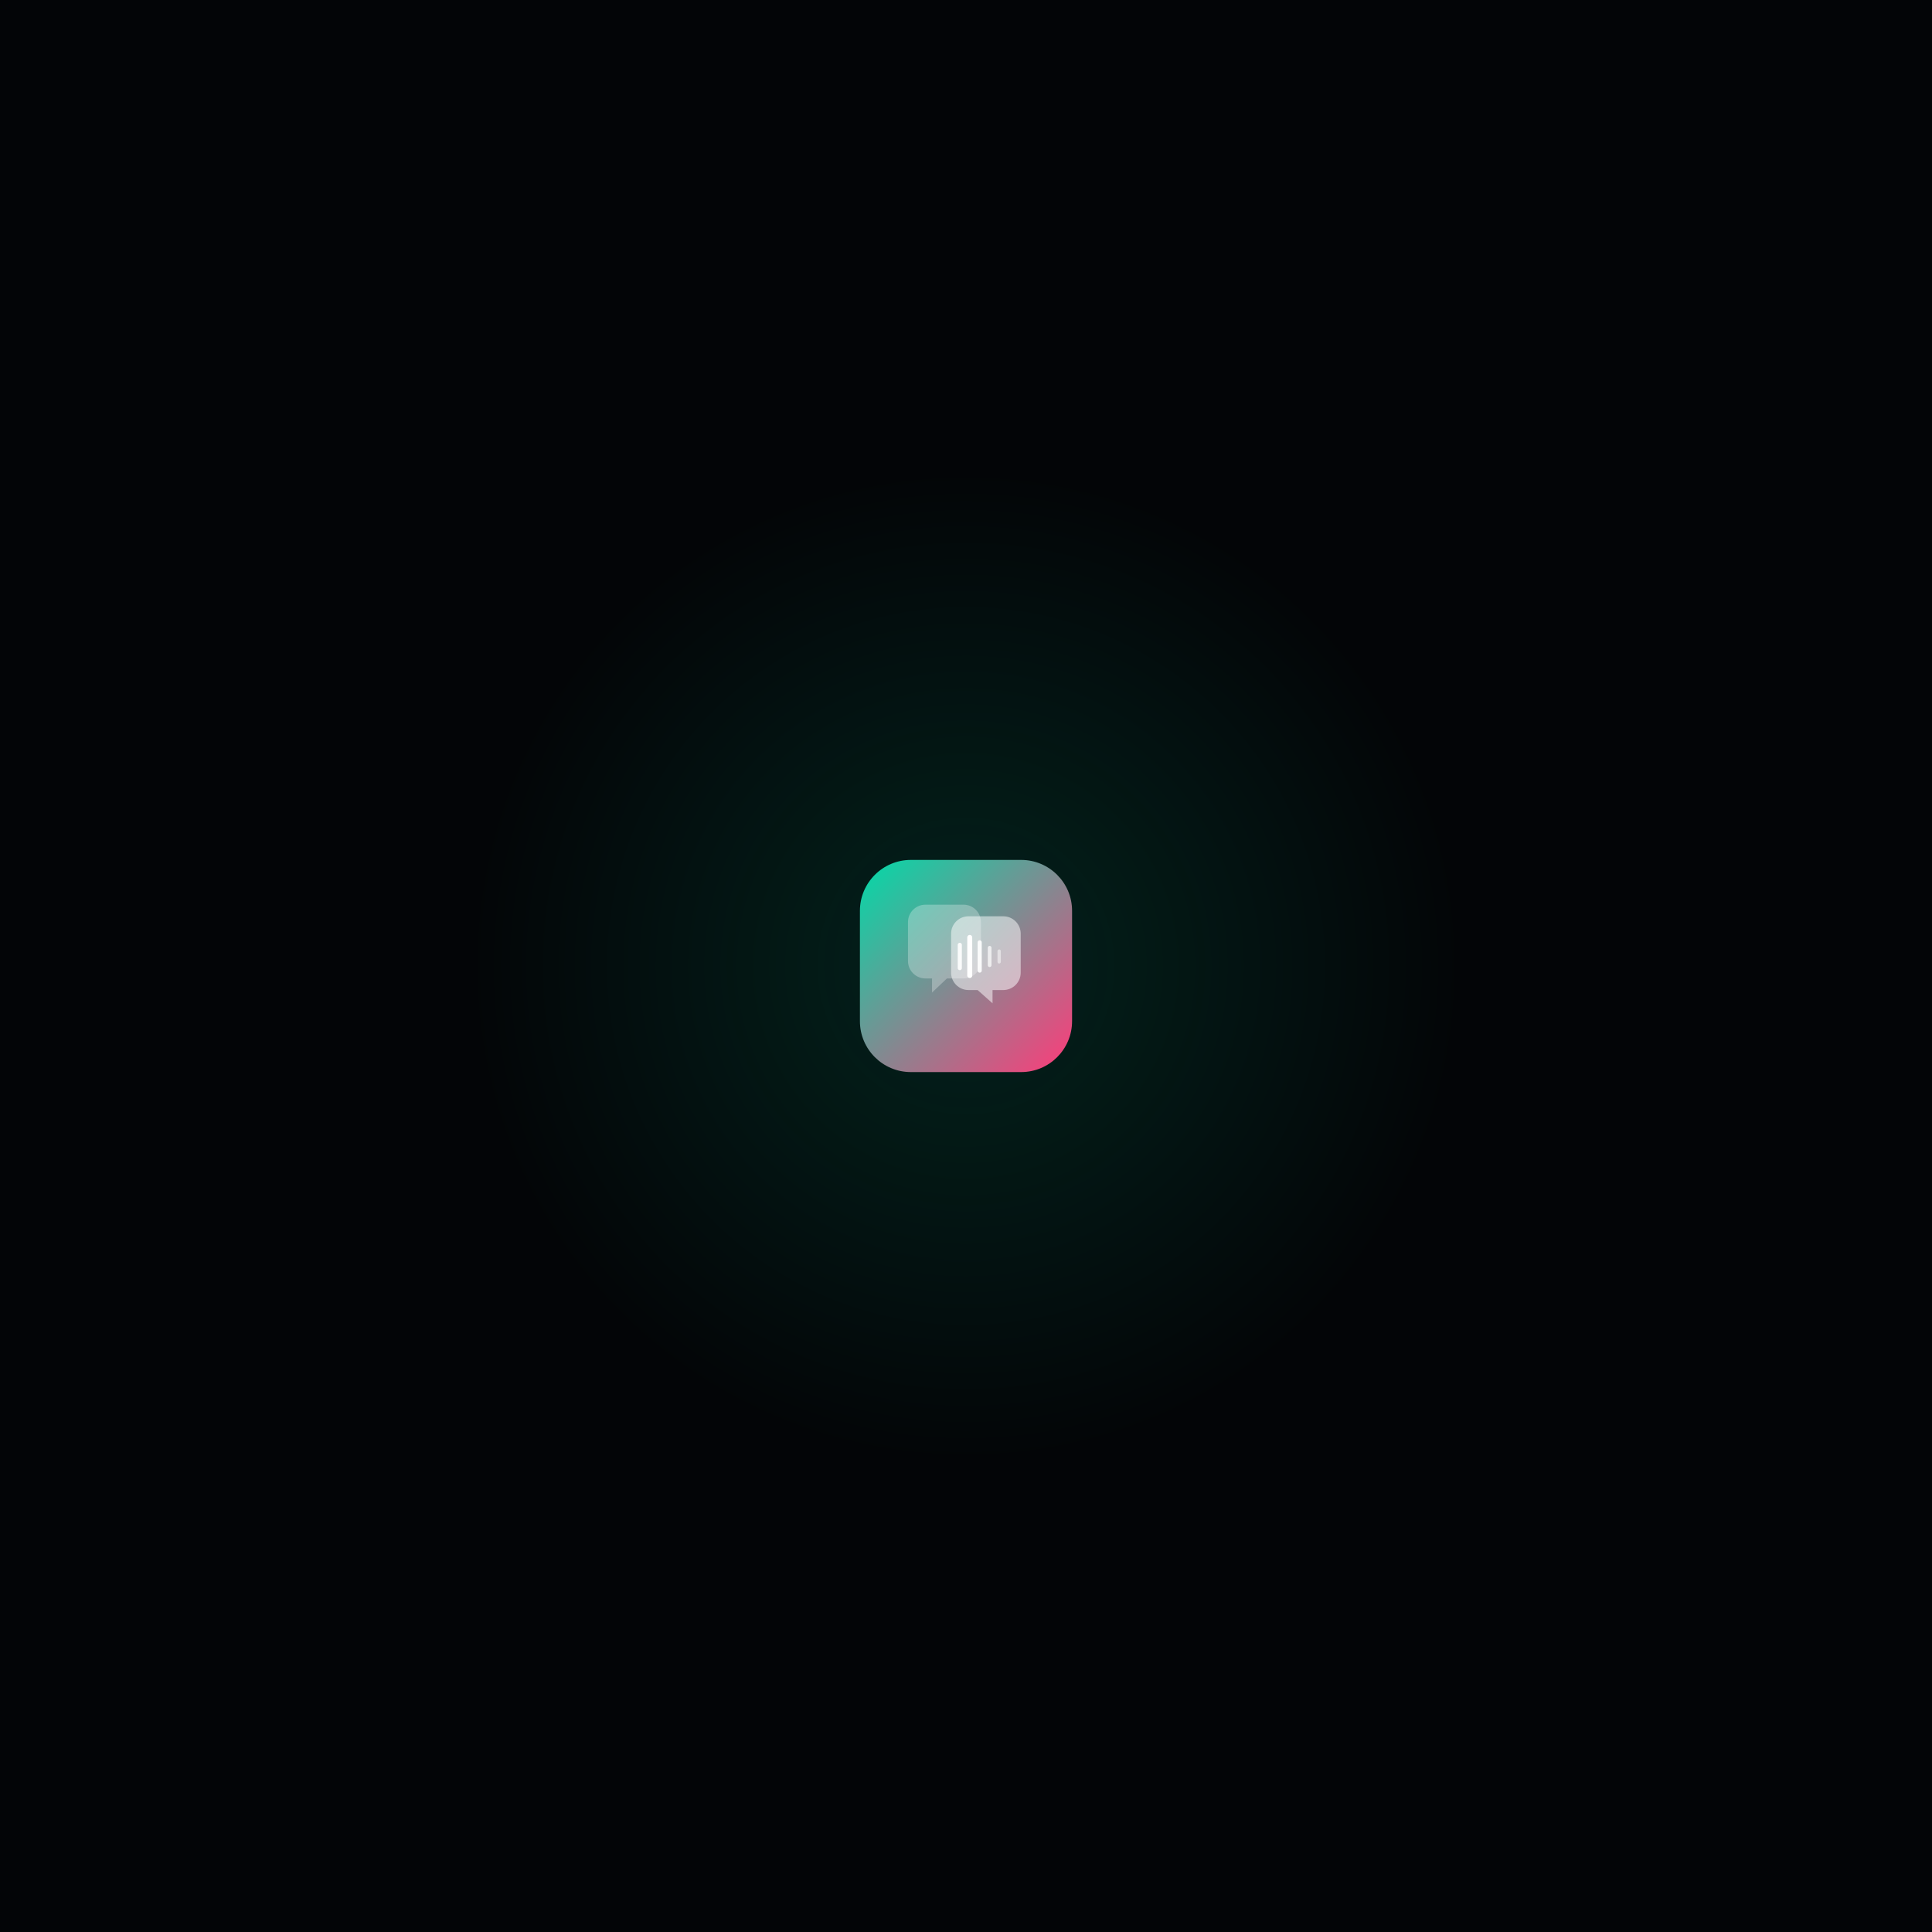
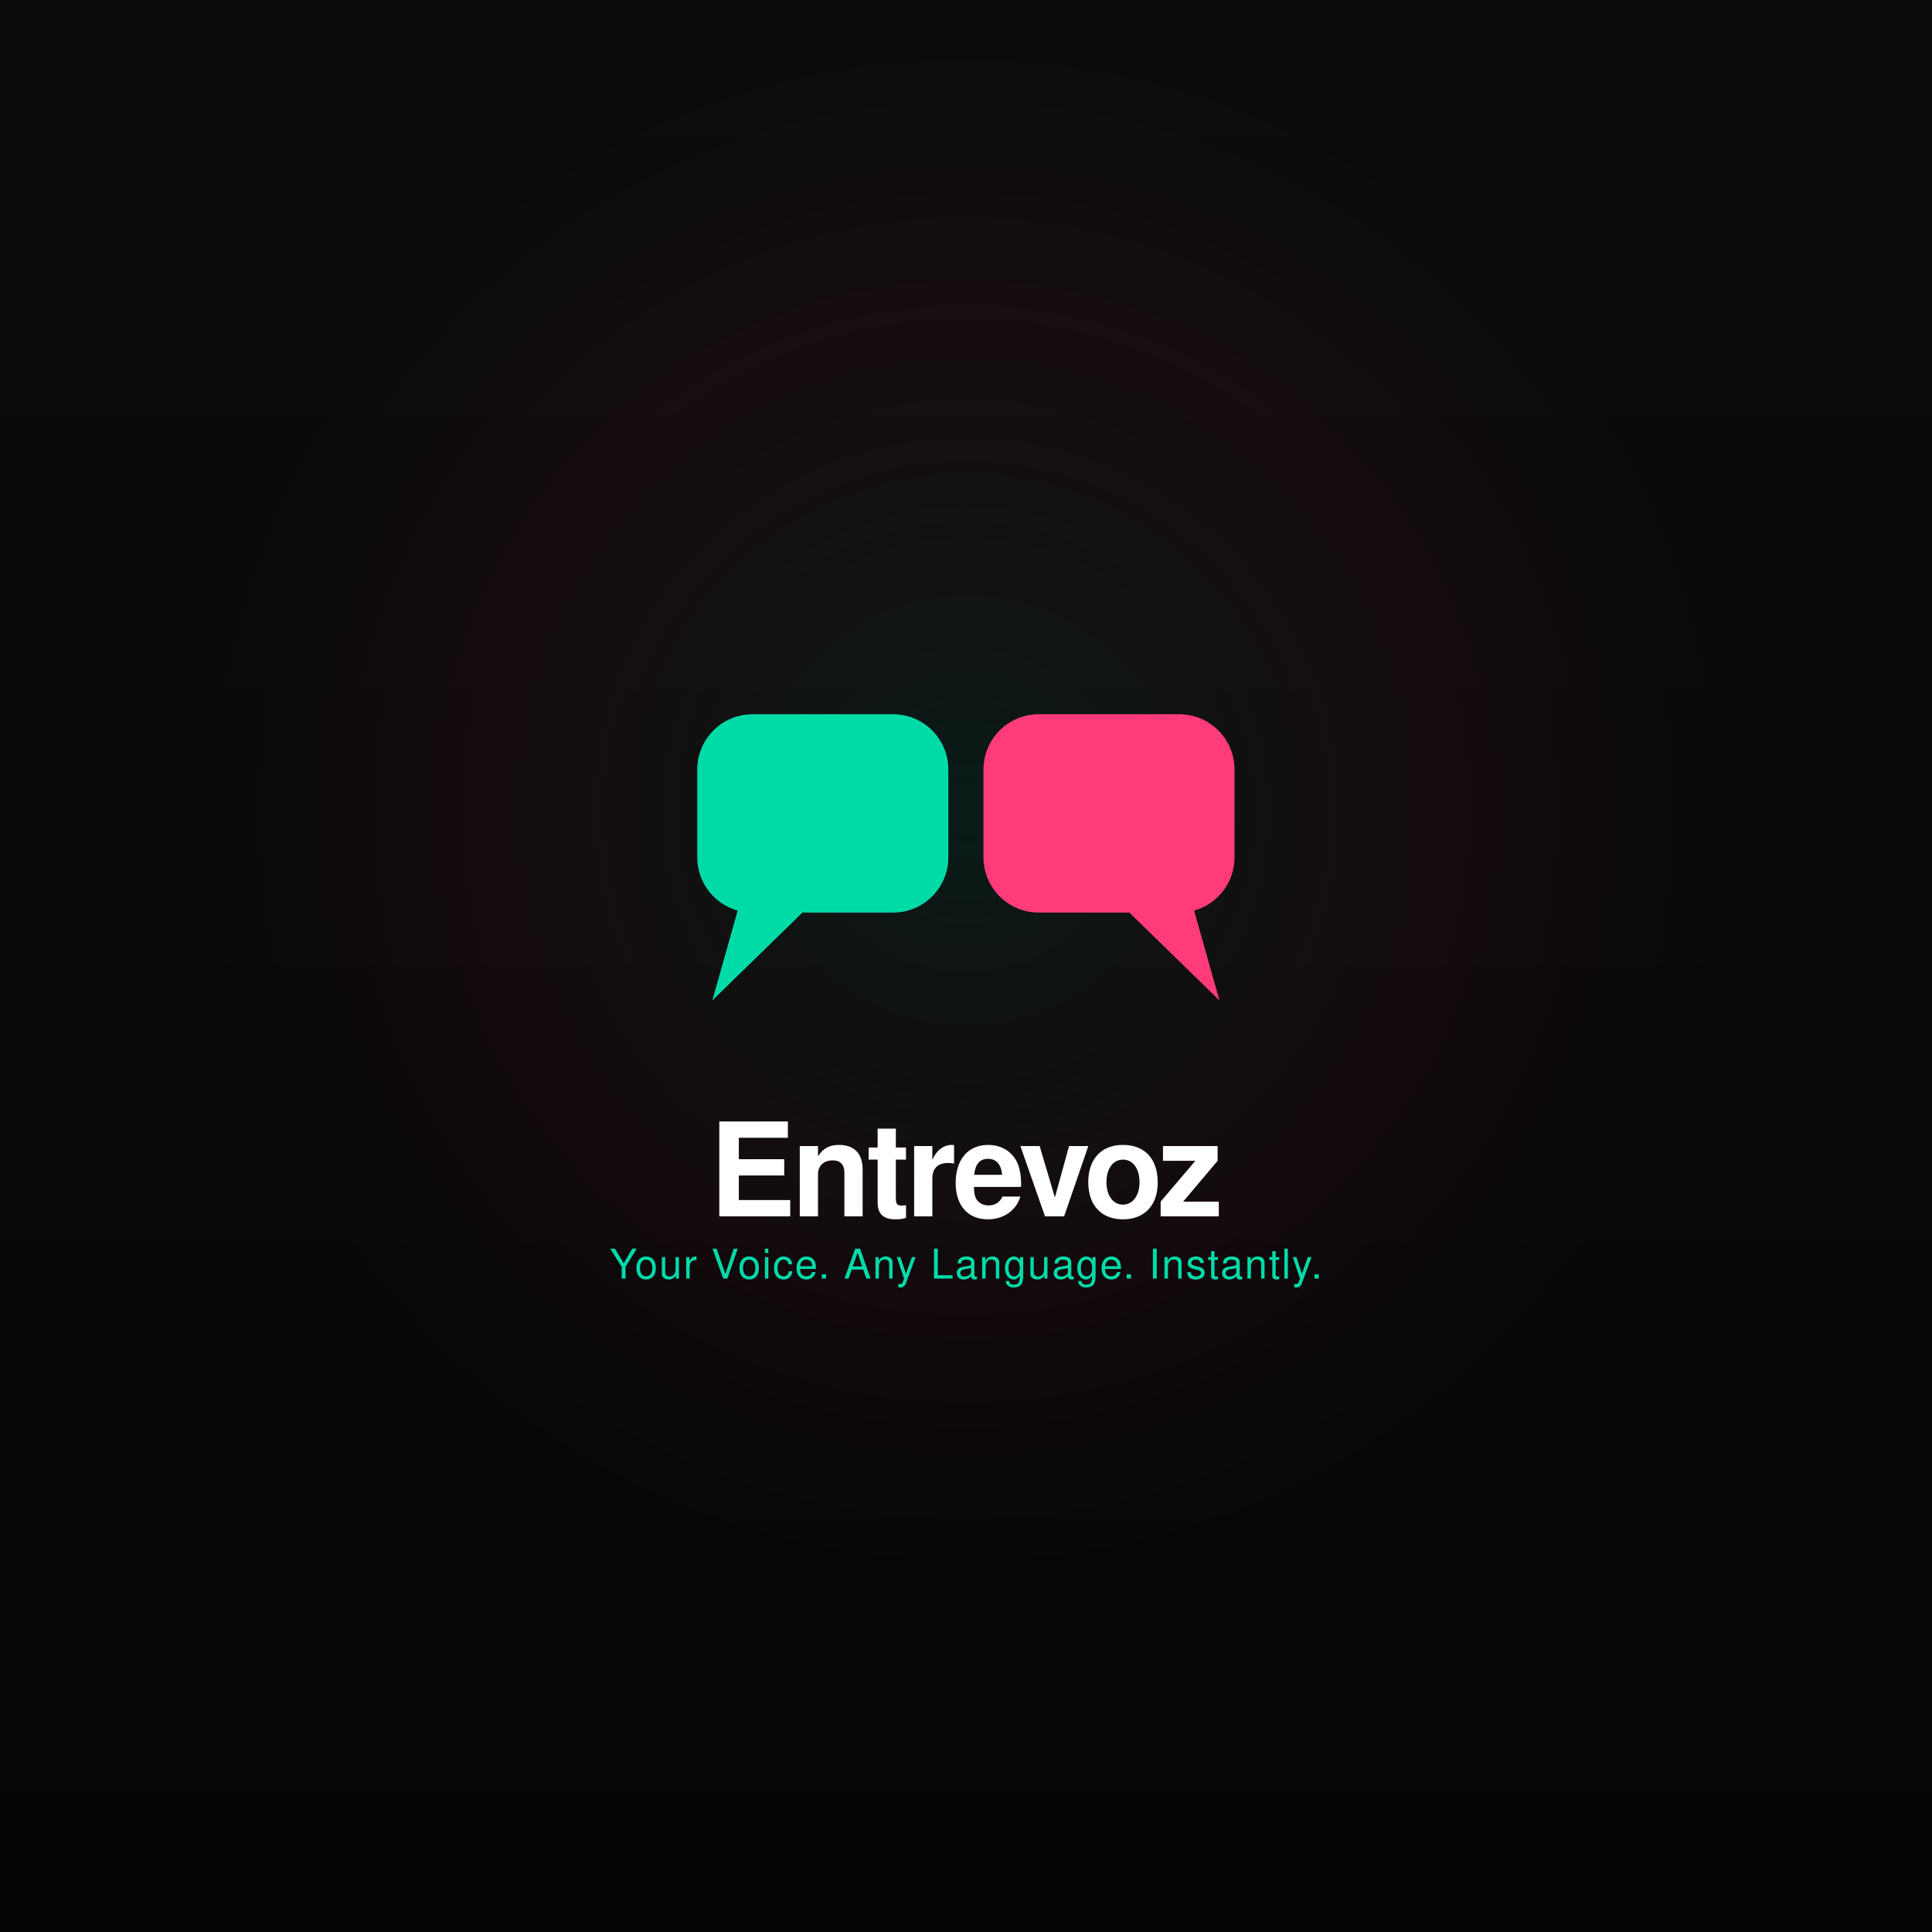
<svg xmlns="http://www.w3.org/2000/svg" width="2732" height="2732" viewBox="0 0 2732 2732" fill="none">
  <defs>
-     <linearGradient id="tile" x1="1216" y1="1216" x2="1516" y2="1516" gradientUnits="userSpaceOnUse">
-       <stop offset="0%" stop-color="#00DBA8" />
-       <stop offset="100%" stop-color="#FF3B7A" />
+     <linearGradient id="sbg" x1="1366" y1="0" x2="1366" y2="2732" gradientUnits="userSpaceOnUse">
+       <stop offset="0%" stop-color="#0C0C0C" />
+       <stop offset="100%" stop-color="#050505" />
    </linearGradient>
-     <radialGradient id="halo" cx="50%" cy="50%" r="50%">
-       <stop offset="0%" stop-color="#00DBA8" stop-opacity="0.14" />
-       <stop offset="100%" stop-color="#00DBA8" stop-opacity="0" />
+     <radialGradient id="sglow" cx="50%" cy="42%" r="46%">
+       <stop offset="0%" stop-color="#00DBA8" stop-opacity="0.09" />
+       <stop offset="55%" stop-color="#FF3B7A" stop-opacity="0.045" />
+       <stop offset="100%" stop-color="#000000" stop-opacity="0" />
    </radialGradient>
  </defs>
-   <rect width="2732" height="2732" fill="#030507" />
-   <circle cx="1366" cy="1366" r="700" fill="url(#halo)" />
-   <rect x="1216" y="1216" width="300" height="300" rx="72" fill="url(#tile)" />
-   <g transform="translate(1216 1216) scale(0.293)">
-     <path d="M232 300C232 253.6 269.6 216 316 216H500C546.4 216 584 253.6 584 300V488C584 534.4 546.4 572 500 572H420L348 640V572H316C269.6 572 232 534.4 232 488V300Z" fill="white" fill-opacity="0.28" />
-     <path d="M440 356C440 309.6 477.6 272 524 272H692C738.4 272 776 309.6 776 356V544C776 590.4 738.4 628 692 628H640V692L568 628H524C477.6 628 440 590.4 440 544V356Z" fill="white" fill-opacity="0.5" />
-     <line x1="482" y1="410" x2="482" y2="522" stroke="white" stroke-width="20" stroke-linecap="round" stroke-opacity="0.9" />
-     <line x1="530" y1="374" x2="530" y2="558" stroke="white" stroke-width="24" stroke-linecap="round" />
-     <line x1="578" y1="398" x2="578" y2="534" stroke="white" stroke-width="20" stroke-linecap="round" stroke-opacity="0.9" />
-     <line x1="626" y1="424" x2="626" y2="508" stroke="white" stroke-width="18" stroke-linecap="round" stroke-opacity="0.7" />
-     <line x1="672" y1="440" x2="672" y2="492" stroke="white" stroke-width="16" stroke-linecap="round" stroke-opacity="0.5" />
+   <rect width="2732" height="2732" fill="url(#sbg)" />
+   <rect width="2732" height="2732" fill="url(#sglow)" />
+   <g transform="translate(986 1010) scale(3.55)">
+     <g fill="#00DBA8">
+       <rect x="0" y="0" width="100" height="79" rx="22" ry="22" />
+       <path d="M17 75 L46 75 L6 114 Z" />
+     </g>
+     <g fill="#FF3B7A">
+       <rect x="114" y="0" width="100" height="79" rx="22" ry="22" />
+       <path d="M197 75 L168 75 L208 114 Z" />
+     </g>
  </g>
+   <text x="1366" y="1720" text-anchor="middle" font-family="-apple-system, 'SF Pro Display', 'Helvetica Neue', Helvetica, Arial, sans-serif" font-size="184" font-weight="800" letter-spacing="-6" fill="#FFFFFF">Entrevoz</text>
+   <text x="1366" y="1808" text-anchor="middle" font-family="-apple-system, 'SF Pro Text', 'Helvetica Neue', Helvetica, Arial, sans-serif" font-size="58" font-weight="500" letter-spacing="2" fill="#00DBA8">Your Voice. Any Language. Instantly.</text>
</svg>
